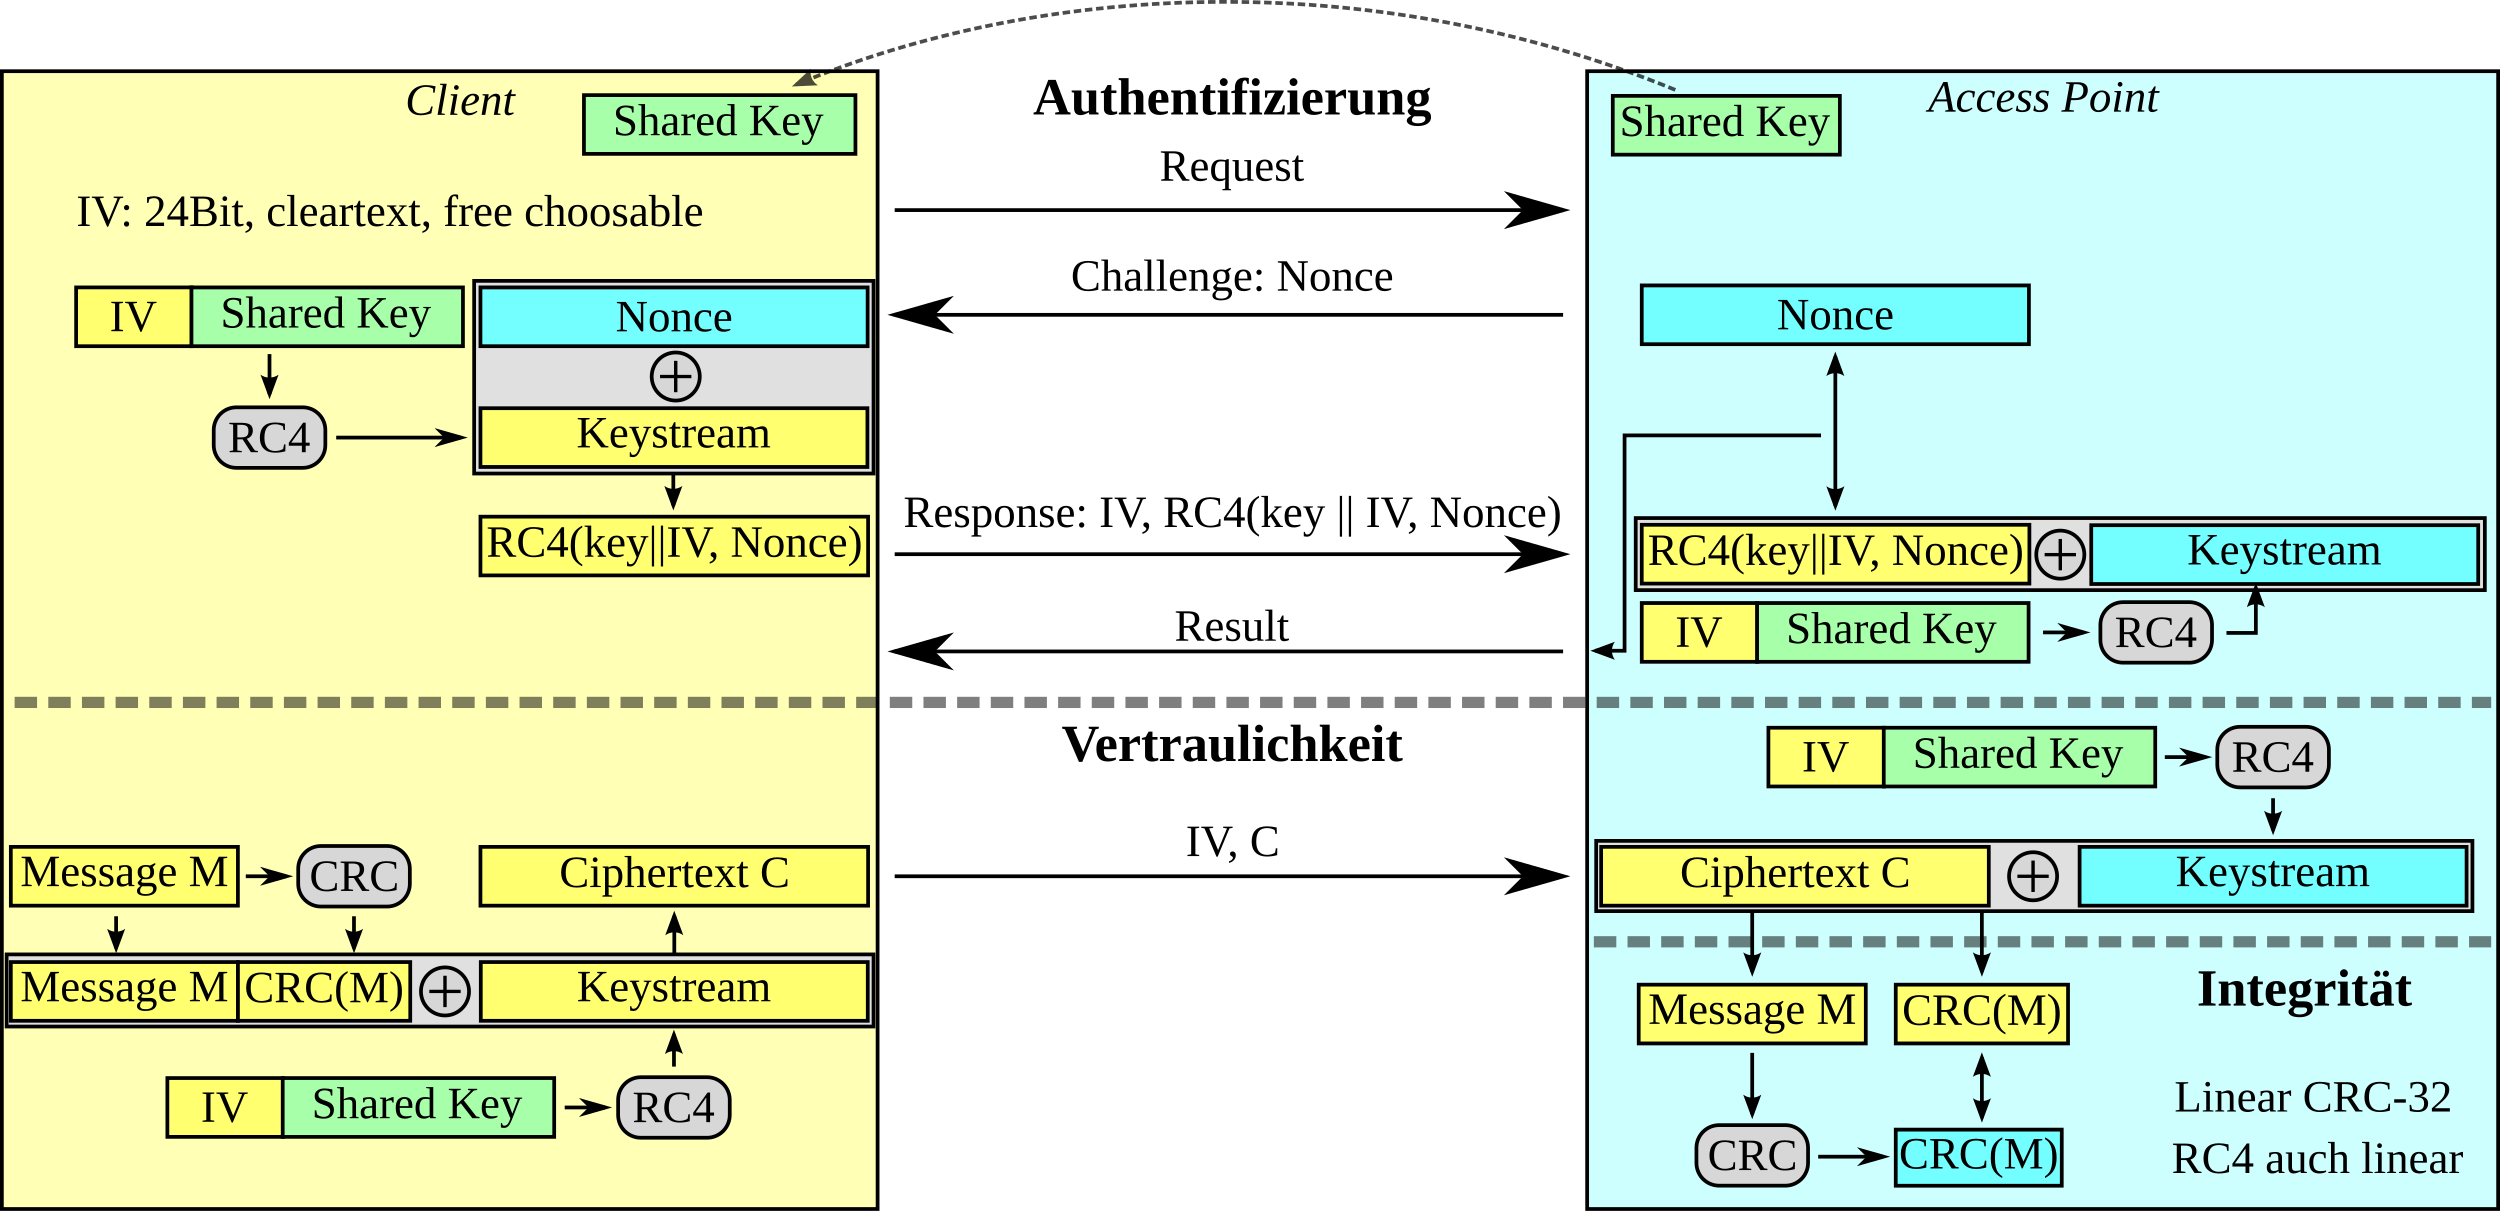
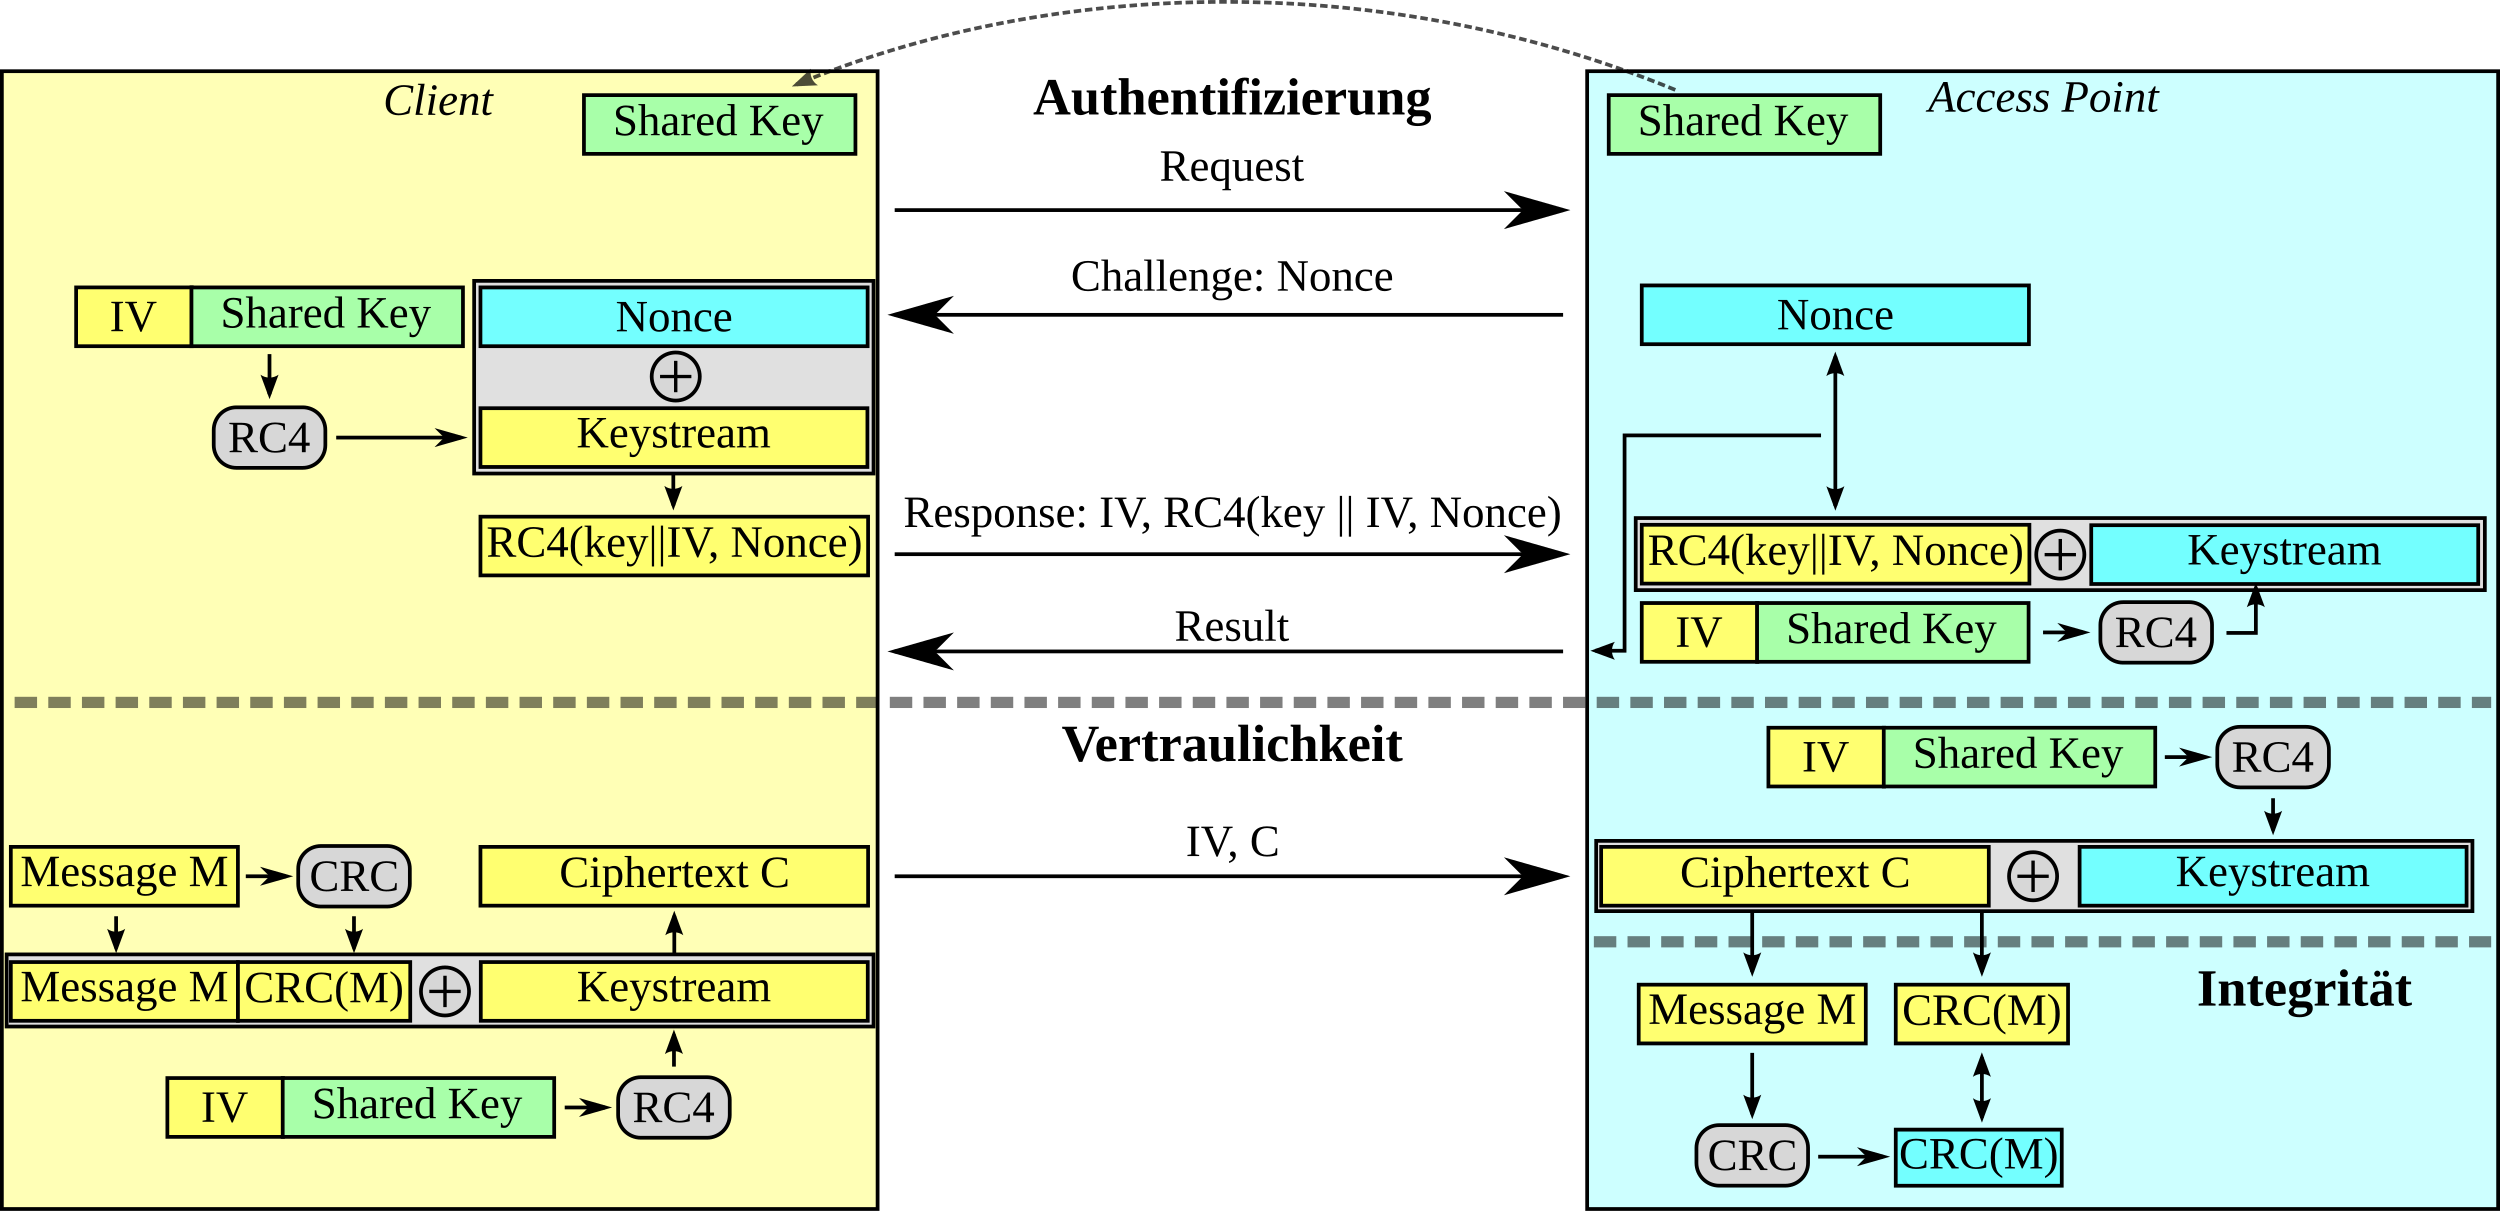
<svg xmlns="http://www.w3.org/2000/svg" width="668.43" height="323.746" id="svg2" version="1.1">
  <defs id="defs4">
    <marker orient="auto" refY="0" refX="0" id="Arrow2Mstart" style="overflow:visible">
      <path id="path4628" style="fill-rule:evenodd;stroke-width:0.625;stroke-linejoin:round" d="M 8.719,4.034 -2.207,0.016 8.719,-4.002 c -1.745,2.372 -1.735,5.617 -6e-7,8.035 z" transform="scale(0.6,0.6)" />
    </marker>
    <marker orient="auto" refY="0" refX="0" id="Arrow1Mstart" style="overflow:visible">
      <path id="path4610" d="M 0,0 5,-5 -12.5,0 5,5 0,0 z" style="fill-rule:evenodd;stroke:#000000;stroke-width:1pt" transform="matrix(0.4,0,0,0.4,4,0)" />
    </marker>
    <marker orient="auto" refY="0" refX="0" id="Arrow1Mend" style="overflow:visible">
      <path id="path3780" d="M 0,0 5,-5 -12.5,0 5,5 0,0 z" style="fill-rule:evenodd;stroke:#000000;stroke-width:1pt" transform="matrix(-0.4,0,0,-0.4,-4,0)" />
    </marker>
    <marker orient="auto" refY="0" refX="0" id="Arrow2Mend" style="overflow:visible">
      <path id="path3798" style="fill-rule:evenodd;stroke-width:0.625;stroke-linejoin:round" d="M 8.719,4.034 -2.207,0.016 8.719,-4.002 c -1.745,2.372 -1.735,5.617 -6e-7,8.035 z" transform="scale(-0.6,-0.6)" />
    </marker>
    <marker orient="auto" refY="0" refX="0" id="Arrow1Lend" style="overflow:visible">
      <path id="path3774" d="M 0,0 5,-5 -12.5,0 5,5 0,0 z" style="fill-rule:evenodd;stroke:#000000;stroke-width:1pt" transform="matrix(-0.8,0,0,-0.8,-10,0)" />
    </marker>
  </defs>
  <g id="layer1" transform="translate(-47.07039,3.098945)">
    <rect y="15.934" x="471.429" height="304.214" width="243.571" id="rect3755" style="fill:#cdffff;fill-opacity:1;stroke:#000000;stroke-width:1;stroke-linecap:round;stroke-miterlimit:4;stroke-opacity:1;stroke-dasharray:none" />
    <rect style="fill:#e0e0e0;fill-opacity:1;stroke:#000000;stroke-width:1;stroke-linecap:round;stroke-miterlimit:4;stroke-opacity:1;stroke-dasharray:none;stroke-dashoffset:0" id="rect4335" width="227.032" height="19.267" x="484.416" y="135.42" />
    <rect style="fill:#e0e0e0;fill-opacity:1;stroke:#000000;stroke-width:1;stroke-linecap:round;stroke-miterlimit:4;stroke-opacity:1;stroke-dasharray:none;stroke-dashoffset:0" id="rect4297" width="234.286" height="18.781" x="415" y="224.821" transform="translate(58.84375,-3.09375)" />
    <rect style="fill:#ffffb6;fill-opacity:1;stroke:#000000;stroke-width:1;stroke-linecap:round;stroke-miterlimit:4;stroke-opacity:1;stroke-dasharray:none" id="rect6168" width="234.144" height="304.214" x="47.57" y="15.934" />
    <rect style="fill:#e0e0e0;fill-opacity:1;stroke:#000000;stroke-width:1;stroke-linecap:round;stroke-miterlimit:4;stroke-opacity:1;stroke-dasharray:none;stroke-dashoffset:0" id="rect4295" width="231.786" height="19.286" x="-10" y="255.179" transform="translate(58.84375,-3.09375)" />
    <rect style="fill:#e0e0e0;fill-opacity:1;stroke:#000000;stroke-width:1;stroke-linecap:round;stroke-miterlimit:4;stroke-opacity:1;stroke-dasharray:none;stroke-dashoffset:0" id="rect4277" width="106.786" height="51.512" x="115" y="75.096" transform="translate(58.84375,-3.09375)" />
    <path id="path6150" d="m 473.225,248.707 239.911,0" style="opacity:0.5;fill:none;stroke:#000000;stroke-width:3;stroke-linecap:butt;stroke-linejoin:miter;stroke-miterlimit:4;stroke-opacity:1;stroke-dasharray:6, 3;stroke-dashoffset:0" />
    <text xml:space="preserve" style="font-size:12px;font-style:normal;font-variant:normal;font-weight:normal;font-stretch:normal;line-height:125%;letter-spacing:0px;word-spacing:0px;fill:#000000;fill-opacity:1;stroke:none;font-family:Liberation Serif;-inkscape-font-specification:Liberation Serif" x="562.611" y="26.752" id="text3757">
      <tspan id="tspan3759" x="562.611" y="26.752" style="font-style:italic;-inkscape-font-specification:Liberation Serif Italic">Access Point</tspan>
    </text>
-     <text xml:space="preserve" style="font-size:12px;font-style:normal;font-variant:normal;font-weight:normal;font-stretch:normal;line-height:125%;letter-spacing:0px;word-spacing:0px;fill:#000000;fill-opacity:1;stroke:none;font-family:Liberation Serif;-inkscape-font-specification:Liberation Serif" x="155.418" y="27.61" id="text3761">
-       <tspan id="tspan3763" x="155.418" y="27.61" style="font-style:italic;-inkscape-font-specification:Liberation Serif Italic">Client</tspan>
+     <text xml:space="preserve" style="font-size:12px;font-style:normal;font-variant:normal;font-weight:normal;font-stretch:normal;line-height:125%;letter-spacing:0px;word-spacing:0px;fill:#000000;fill-opacity:1;stroke:none;font-family:Liberation Serif;-inkscape-font-specification:Liberation Serif" x="149.525" y="27.61" id="text3761">
+       <tspan id="tspan3763" x="149.525" y="27.61" style="font-style:italic;-inkscape-font-specification:Liberation Serif Italic">Client</tspan>
    </text>
    <path style="fill:none;stroke:#000000;stroke-width:1px;stroke-linecap:butt;stroke-linejoin:miter;stroke-opacity:1;marker-end:url(#Arrow1Lend)" d="m 286.286,53.076 178.714,0" id="path3765" />
    <text xml:space="preserve" style="font-size:12px;font-style:normal;font-variant:normal;font-weight:normal;font-stretch:normal;line-height:125%;letter-spacing:0px;word-spacing:0px;fill:#000000;fill-opacity:1;stroke:none;font-family:Liberation Serif;-inkscape-font-specification:Liberation Serif" x="357.107" y="45.219" id="text4763">
      <tspan id="tspan4765" x="357.107" y="45.219">Request</tspan>
    </text>
    <text xml:space="preserve" style="font-size:12px;font-style:normal;font-variant:normal;font-weight:normal;font-stretch:normal;line-height:125%;letter-spacing:0px;word-spacing:0px;fill:#000000;fill-opacity:1;stroke:none;font-family:Liberation Serif;-inkscape-font-specification:Liberation Serif" x="333.394" y="74.618" id="text4775">
      <tspan id="tspan4777" x="333.394" y="74.618">Challenge: Nonce</tspan>
    </text>
    <text xml:space="preserve" style="font-size:12px;font-style:normal;font-variant:normal;font-weight:normal;font-stretch:normal;line-height:125%;letter-spacing:0px;word-spacing:0px;fill:#000000;fill-opacity:1;stroke:none;font-family:Liberation Serif;-inkscape-font-specification:Liberation Serif" x="288.625" y="137.801" id="text4779">
      <tspan id="tspan4781" x="288.625" y="137.801">Response: IV, RC4(key || IV, Nonce)</tspan>
    </text>
    <text xml:space="preserve" style="font-size:12px;font-style:normal;font-variant:normal;font-weight:normal;font-stretch:normal;line-height:125%;letter-spacing:0px;word-spacing:0px;fill:#000000;fill-opacity:1;stroke:none;font-family:Liberation Serif;-inkscape-font-specification:Liberation Serif" x="361.103" y="168.219" id="text4783">
      <tspan id="tspan4785" x="361.103" y="168.219">Result</tspan>
    </text>
    <text xml:space="preserve" style="font-size:12px;font-style:normal;font-variant:normal;font-weight:normal;font-stretch:normal;line-height:125%;letter-spacing:0px;word-spacing:0px;fill:#000000;fill-opacity:1;stroke:none;font-family:Liberation Serif;-inkscape-font-specification:Liberation Serif" x="323.279" y="27.505" id="text4787">
      <tspan id="tspan4789" x="323.279" y="27.505" style="font-size:14px;font-weight:bold;-inkscape-font-specification:Liberation Serif Bold">Authentifizierung</tspan>
    </text>
    <text xml:space="preserve" style="font-size:12px;font-style:normal;font-variant:normal;font-weight:normal;font-stretch:normal;line-height:125%;letter-spacing:0px;word-spacing:0px;fill:#000000;fill-opacity:1;stroke:none;font-family:Liberation Serif;-inkscape-font-specification:Liberation Serif" x="634.465" y="265.776" id="text4791">
      <tspan id="tspan4793" x="634.465" y="265.776" style="font-size:14px;font-weight:bold;-inkscape-font-specification:Liberation Serif Bold">Integrität</tspan>
    </text>
    <text xml:space="preserve" style="font-size:12px;font-style:normal;font-variant:normal;font-weight:normal;font-stretch:normal;line-height:125%;letter-spacing:0px;word-spacing:0px;fill:#000000;fill-opacity:1;stroke:none;font-family:Liberation Serif;-inkscape-font-specification:Liberation Serif" x="330.907" y="200.378" id="text4795">
      <tspan id="tspan4797" x="330.907" y="200.378" style="font-size:14px;font-weight:bold;-inkscape-font-specification:Liberation Serif Bold">Vertraulichkeit</tspan>
    </text>
-     <text xml:space="preserve" style="font-size:12px;font-style:normal;font-variant:normal;font-weight:normal;font-stretch:normal;line-height:125%;letter-spacing:0px;word-spacing:0px;fill:#000000;fill-opacity:1;stroke:none;font-family:Liberation Serif;-inkscape-font-specification:Liberation Serif" x="628.434" y="294.103" id="text4818">
-       <tspan id="tspan4820" x="628.434" y="294.103">Linear CRC-32</tspan>
-     </text>
-     <text xml:space="preserve" style="font-size:12px;font-style:normal;font-variant:normal;font-weight:normal;font-stretch:normal;line-height:125%;letter-spacing:0px;word-spacing:0px;fill:#000000;fill-opacity:1;stroke:none;font-family:Liberation Serif;-inkscape-font-specification:Liberation Serif" x="67.483" y="57.33" id="text4822">
-       <tspan id="tspan4824" x="67.483" y="57.33">IV: 24Bit, cleartext, free choosable</tspan>
-     </text>
-     <text xml:space="preserve" style="font-size:12px;font-style:normal;font-variant:normal;font-weight:normal;font-stretch:normal;line-height:125%;letter-spacing:0px;word-spacing:0px;fill:#000000;fill-opacity:1;stroke:none;font-family:Liberation Serif;-inkscape-font-specification:Liberation Serif" x="627.72" y="310.531" id="text4826">
-       <tspan id="tspan4828" x="627.72" y="310.531">RC4 auch linear</tspan>
-     </text>
    <text xml:space="preserve" style="font-size:12px;font-style:normal;font-variant:normal;font-weight:normal;font-stretch:normal;line-height:125%;letter-spacing:0px;word-spacing:0px;fill:#000000;fill-opacity:1;stroke:none;font-family:Liberation Serif;-inkscape-font-specification:Liberation Serif" x="364.117" y="225.791" id="text5438">
      <tspan id="tspan5440" x="364.117" y="225.791">IV, C</tspan>
    </text>
-     <g id="g6163" transform="translate(-21.71828,3.030458)">
-       <rect style="fill:#a8ffa9;fill-opacity:1;stroke:#000000;stroke-width:1;stroke-linecap:round;stroke-miterlimit:4;stroke-opacity:1;stroke-dasharray:none" id="rect5479" width="60.714" height="15.714" x="500" y="19.505" />
-       <text xml:space="preserve" style="font-size:12px;font-style:normal;font-variant:normal;font-weight:normal;font-stretch:normal;line-height:125%;letter-spacing:0px;word-spacing:0px;fill:#000000;fill-opacity:1;stroke:none;font-family:Liberation Serif;-inkscape-font-specification:Liberation Serif" x="501.819" y="30.23" id="text5475">
-         <tspan id="tspan5477" x="501.819" y="30.23">Shared Key</tspan>
-       </text>
-     </g>
    <g id="g6394" transform="translate(-68.96666,-3.178397)">
      <rect ry="6.074" y="108.983" x="173.181" height="16.188" width="29.846" id="rect5566" style="fill:#d7d7d7;fill-opacity:1;stroke:#000000;stroke-width:1;stroke-linecap:round;stroke-miterlimit:4;stroke-opacity:1;stroke-dasharray:none" />
      <text id="text5562" y="120.991" x="177.01" style="font-size:12px;font-style:normal;font-variant:normal;font-weight:normal;font-stretch:normal;line-height:125%;letter-spacing:0px;word-spacing:0px;fill:#000000;fill-opacity:1;stroke:none;font-family:Liberation Serif;-inkscape-font-specification:Liberation Serif" xml:space="preserve">
        <tspan y="120.991" x="177.01" id="tspan5564">RC4</tspan>
      </text>
    </g>
    <g id="g6426" transform="translate(-21.46574,-2.020305)">
      <path transform="translate(-72.93331,-152.7672)" d="m 328.571,252.362 c 0,3.55 -2.878,6.429 -6.429,6.429 -3.55,0 -6.429,-2.878 -6.429,-6.429 0,-3.55 2.878,-6.429 6.429,-6.429 3.55,0 6.429,2.878 6.429,6.429 z" id="path5807" style="fill:#d7d7d7;fill-opacity:1;stroke:#000000;stroke-width:1;stroke-linecap:round;stroke-miterlimit:4;stroke-opacity:1;stroke-dasharray:none" />
      <text id="text5809" y="105.572" x="244.125" style="font-size:12px;font-style:normal;font-variant:normal;font-weight:normal;font-stretch:normal;line-height:125%;letter-spacing:0px;word-spacing:0px;fill:#000000;fill-opacity:1;stroke:none;font-family:Liberation Serif;-inkscape-font-specification:Liberation Serif" xml:space="preserve">
        <tspan style="font-size:18px" y="105.572" x="244.125" id="tspan5811">+</tspan>
      </text>
    </g>
    <path id="path5818" d="m 136.963,113.898 33.214,0" style="fill:none;stroke:#000000;stroke-width:1px;stroke-linecap:butt;stroke-linejoin:miter;stroke-opacity:1;marker-end:url(#Arrow1Mend)" />
    <path id="path5862" d="m 112.789,231.192 10.714,0" style="fill:none;stroke:#000000;stroke-width:1px;stroke-linecap:butt;stroke-linejoin:miter;stroke-opacity:1;marker-end:url(#Arrow1Mend)" />
    <path id="path5919" d="m 198.061,293.009 10.714,0" style="fill:none;stroke:#000000;stroke-width:1px;stroke-linecap:butt;stroke-linejoin:miter;stroke-opacity:1;marker-end:url(#Arrow1Mend)" />
    <g id="g6418" transform="translate(-42.5,1.735461)">
      <path style="fill:#d7d7d7;fill-opacity:1;stroke:#000000;stroke-width:1;stroke-linecap:round;stroke-miterlimit:4;stroke-opacity:1;stroke-dasharray:none" id="path5923" d="m 328.571,252.362 c 0,3.55 -2.878,6.429 -6.429,6.429 -3.55,0 -6.429,-2.878 -6.429,-6.429 0,-3.55 2.878,-6.429 6.429,-6.429 3.55,0 6.429,2.878 6.429,6.429 z" transform="translate(-113.5906,7.884586)" />
      <text xml:space="preserve" style="font-size:12px;font-style:normal;font-variant:normal;font-weight:normal;font-stretch:normal;line-height:125%;letter-spacing:0px;word-spacing:0px;fill:#000000;fill-opacity:1;stroke:none;font-family:Liberation Serif;-inkscape-font-specification:Liberation Serif" x="203.468" y="266.223" id="text5925">
        <tspan id="tspan5927" x="203.468" y="266.223" style="font-size:18px">+</tspan>
      </text>
    </g>
    <path style="fill:none;stroke:#000000;stroke-width:1px;stroke-linecap:butt;stroke-linejoin:miter;stroke-opacity:1;marker-end:url(#Arrow1Mend)" d="m 625.884,199.328 10.714,0" id="path5986" />
    <g id="g6458" transform="translate(32.5,-6.565814)">
      <path style="fill:#d7d7d7;fill-opacity:1;stroke:#000000;stroke-width:1;stroke-linecap:round;stroke-miterlimit:4;stroke-opacity:1;stroke-dasharray:none" id="path6008" d="m 328.571,252.362 c 0,3.55 -2.878,6.429 -6.429,6.429 -3.55,0 -6.429,-2.878 -6.429,-6.429 0,-3.55 2.878,-6.429 6.429,-6.429 3.55,0 6.429,2.878 6.429,6.429 z" transform="translate(236.0181,-14.60418)" />
      <text xml:space="preserve" style="font-size:12px;font-style:normal;font-variant:normal;font-weight:normal;font-stretch:normal;line-height:125%;letter-spacing:0px;word-spacing:0px;fill:#000000;fill-opacity:1;stroke:none;font-family:Liberation Serif;-inkscape-font-specification:Liberation Serif" x="553.077" y="243.735" id="text6010">
        <tspan id="tspan6012" x="553.077" y="243.735" style="font-size:18px">+</tspan>
      </text>
    </g>
    <g id="g6386" transform="translate(-6.285919,-3.030458)">
      <rect y="301.963" x="560.228" height="15" width="44.387" id="rect6046" style="fill:#73ffff;fill-opacity:1;stroke:#000000;stroke-width:1;stroke-linecap:round;stroke-miterlimit:4;stroke-opacity:1;stroke-dasharray:none" />
      <text id="text6048" y="312.349" x="561.081" style="font-size:12px;font-style:normal;font-variant:normal;font-weight:normal;font-stretch:normal;line-height:125%;letter-spacing:0px;word-spacing:0px;fill:#000000;fill-opacity:1;stroke:none;font-family:Liberation Serif;-inkscape-font-specification:Liberation Serif" xml:space="preserve">
        <tspan y="312.349" x="561.081" id="tspan6050">CRC(M)</tspan>
      </text>
    </g>
    <path style="opacity:0.7;fill:none;stroke:#000000;stroke-width:1;stroke-linecap:butt;stroke-linejoin:miter;stroke-miterlimit:4;stroke-opacity:1;stroke-dasharray:2, 1;stroke-dashoffset:0;marker-end:url(#Arrow2Mend)" d="M 495,20.934 C 412.232,-13.067 323.777,-7.264 260,19.505" id="path6068" />
    <g id="g6442" transform="translate(-63.5135,43.5205)">
      <path style="fill:#d7d7d7;fill-opacity:1;stroke:#000000;stroke-width:1;stroke-linecap:round;stroke-miterlimit:4;stroke-opacity:1;stroke-dasharray:none" id="path3189" d="m 328.571,252.362 c 0,3.55 -2.878,6.429 -6.429,6.429 -3.55,0 -6.429,-2.878 -6.429,-6.429 0,-3.55 2.878,-6.429 6.429,-6.429 3.55,0 6.429,2.878 6.429,6.429 z" transform="translate(339.3122,-150.684)" />
      <text xml:space="preserve" style="font-size:12px;font-style:normal;font-variant:normal;font-weight:normal;font-stretch:normal;line-height:125%;letter-spacing:0px;word-spacing:0px;fill:#000000;fill-opacity:1;stroke:none;font-family:Liberation Serif;-inkscape-font-specification:Liberation Serif" x="656.371" y="107.655" id="text3191">
        <tspan id="tspan3193" x="656.371" y="107.655" style="font-size:18px">+</tspan>
      </text>
    </g>
    <g id="g6503" transform="translate(-4.4335937e-6,50.35714)">
      <rect style="fill:#ffff70;fill-opacity:1;stroke:#000000;stroke-width:1;stroke-linecap:round;stroke-miterlimit:4;stroke-opacity:1;stroke-dasharray:none" id="rect4031" width="103.465" height="15.714" x="175.529" y="55.684" />
      <text id="text5822" y="66.175" x="201.199" style="font-size:12px;font-style:normal;font-variant:normal;font-weight:normal;font-stretch:normal;line-height:125%;letter-spacing:0px;word-spacing:0px;fill:#000000;fill-opacity:1;stroke:none;font-family:Liberation Serif;-inkscape-font-specification:Liberation Serif" xml:space="preserve">
        <tspan y="66.175" x="201.199" id="tspan5824">Keystream</tspan>
      </text>
    </g>
    <g id="g6495" transform="translate(108.2143,-18.18275)">
      <rect style="fill:#73ffff;fill-opacity:1;stroke:#000000;stroke-width:1;stroke-linecap:round;stroke-miterlimit:4;stroke-opacity:1;stroke-dasharray:none" id="rect4038" width="103.52" height="15.714" x="67.315" y="91.934" />
      <text xml:space="preserve" style="font-size:12px;font-style:normal;font-variant:normal;font-weight:normal;font-stretch:normal;line-height:125%;letter-spacing:0px;word-spacing:0px;fill:#000000;fill-opacity:1;stroke:none;font-family:Liberation Serif;-inkscape-font-specification:Liberation Serif" x="103.451" y="103.661" id="text5854">
        <tspan id="tspan5856" x="103.451" y="103.661">Nonce</tspan>
      </text>
    </g>
    <path style="fill:none;stroke:#000000;stroke-width:1px;stroke-linecap:butt;stroke-linejoin:miter;stroke-opacity:1;marker-end:url(#Arrow2Mend)" d="m 227.098,123.47 0,8.586" id="path4056" />
    <g id="g6218" transform="translate(-1.20142,-3.158266)">
      <rect style="fill:#ffff70;fill-opacity:1;stroke:#000000;stroke-width:1;stroke-linecap:round;stroke-miterlimit:4;stroke-opacity:1;stroke-dasharray:none" id="rect4434" width="103.646" height="15.714" x="176.731" y="138.198" />
      <text id="text4430" y="148.923" x="178.33" style="font-size:12px;font-style:normal;font-variant:normal;font-weight:normal;font-stretch:normal;line-height:125%;letter-spacing:0px;word-spacing:0px;fill:#000000;fill-opacity:1;stroke:none;font-family:Liberation Serif;-inkscape-font-specification:Liberation Serif" xml:space="preserve">
        <tspan y="148.923" x="178.33" id="tspan4432">RC4(key||IV, Nonce)</tspan>
      </text>
    </g>
    <g id="g6274" transform="translate(7.889973,-5.60556)">
      <rect y="142.825" x="478.139" height="15.714" width="103.646" id="rect4489" style="fill:#ffff70;fill-opacity:1;stroke:#000000;stroke-width:1;stroke-linecap:round;stroke-miterlimit:4;stroke-opacity:1;stroke-dasharray:none" />
      <text xml:space="preserve" style="font-size:12px;font-style:normal;font-variant:normal;font-weight:normal;font-stretch:normal;line-height:125%;letter-spacing:0px;word-spacing:0px;fill:#000000;fill-opacity:1;stroke:none;font-family:Liberation Serif;-inkscape-font-specification:Liberation Serif" x="479.738" y="153.55" id="text4485">
        <tspan id="tspan4487" x="479.738" y="153.55">RC4(key||IV, Nonce)</tspan>
      </text>
    </g>
    <path style="fill:none;stroke:#000000;stroke-width:1px;stroke-linecap:butt;stroke-linejoin:miter;stroke-opacity:1;marker-start:url(#Arrow2Mstart);marker-end:url(#Arrow2Mend)" d="m 537.789,132.127 0,-39.901" id="path4598" />
    <g id="g6234" transform="translate(-40.25562,6.789323)">
      <rect style="fill:#ffff70;fill-opacity:1;stroke:#000000;stroke-width:1;stroke-linecap:round;stroke-miterlimit:4;stroke-opacity:1;stroke-dasharray:none" id="rect5810" width="60.714" height="15.714" x="90.22" y="216.546" />
      <text id="text5540" y="227.037" x="92.769" style="font-size:12px;font-style:normal;font-variant:normal;font-weight:normal;font-stretch:normal;line-height:125%;letter-spacing:0px;word-spacing:0px;fill:#000000;fill-opacity:1;stroke:none;font-family:Liberation Serif;-inkscape-font-specification:Liberation Serif" xml:space="preserve">
        <tspan y="227.037" x="92.769" id="tspan5542">Message M</tspan>
      </text>
    </g>
    <g id="g6402" transform="translate(-41.18676,7.483698)">
      <rect style="fill:#d7d7d7;fill-opacity:1;stroke:#000000;stroke-width:1;stroke-linecap:round;stroke-miterlimit:4;stroke-opacity:1;stroke-dasharray:none" id="rect5823" width="29.846" height="16.188" x="167.989" y="215.615" ry="6.074" />
      <text xml:space="preserve" style="font-size:12px;font-style:normal;font-variant:normal;font-weight:normal;font-stretch:normal;line-height:125%;letter-spacing:0px;word-spacing:0px;fill:#000000;fill-opacity:1;stroke:none;font-family:Liberation Serif;-inkscape-font-specification:Liberation Serif" x="170.979" y="227.623" id="text5586">
        <tspan id="tspan5588" x="170.979" y="227.623">CRC</tspan>
      </text>
    </g>
    <g id="g6250" transform="translate(-40.35714,1.213876)">
      <rect y="252.911" x="90.322" height="15.714" width="60.714" id="rect5844" style="fill:#ffff70;fill-opacity:1;stroke:#000000;stroke-width:1;stroke-linecap:round;stroke-miterlimit:4;stroke-opacity:1;stroke-dasharray:none" />
      <text xml:space="preserve" style="font-size:12px;font-style:normal;font-variant:normal;font-weight:normal;font-stretch:normal;line-height:125%;letter-spacing:0px;word-spacing:0px;fill:#000000;fill-opacity:1;stroke:none;font-family:Liberation Serif;-inkscape-font-specification:Liberation Serif" x="92.87" y="263.402" id="text5840">
        <tspan id="tspan5842" x="92.87" y="263.402">Message M</tspan>
      </text>
    </g>
    <g id="g6242" transform="translate(-41.25,1.213881)">
      <rect style="fill:#ffff70;fill-opacity:1;stroke:#000000;stroke-width:1;stroke-linecap:round;stroke-miterlimit:4;stroke-opacity:1;stroke-dasharray:none" id="rect5846" width="46.067" height="15.714" x="151.941" y="252.911" />
      <text id="text5874" y="263.654" x="153.635" style="font-size:12px;font-style:normal;font-variant:normal;font-weight:normal;font-stretch:normal;line-height:125%;letter-spacing:0px;word-spacing:0px;fill:#000000;fill-opacity:1;stroke:none;font-family:Liberation Serif;-inkscape-font-specification:Liberation Serif" xml:space="preserve">
        <tspan y="263.654" x="153.635" id="tspan5876">CRC(M)</tspan>
      </text>
    </g>
    <g id="g6413" transform="translate(-19.39119,1.115177)">
      <rect style="fill:#d7d7d7;fill-opacity:1;stroke:#000000;stroke-width:1;stroke-linecap:round;stroke-miterlimit:4;stroke-opacity:1;stroke-dasharray:none" id="rect5879" width="29.846" height="16.188" x="231.73" y="283.8" ry="6.074" />
      <text xml:space="preserve" style="font-size:12px;font-style:normal;font-variant:normal;font-weight:normal;font-stretch:normal;line-height:125%;letter-spacing:0px;word-spacing:0px;fill:#000000;fill-opacity:1;stroke:none;font-family:Liberation Serif;-inkscape-font-specification:Liberation Serif" x="235.558" y="295.808" id="text5875">
        <tspan id="tspan5877" x="235.558" y="295.808">RC4</tspan>
      </text>
    </g>
    <g id="g4256">
      <rect style="fill:#ffff70;fill-opacity:1;stroke:#000000;stroke-width:1;stroke-linecap:round;stroke-miterlimit:4;stroke-opacity:1;stroke-dasharray:none" id="rect5881" width="103.646" height="15.714" x="175.529" y="223.335" />
      <text id="text5933" y="234.078" x="196.611" style="font-size:12px;font-style:normal;font-variant:normal;font-weight:normal;font-stretch:normal;line-height:125%;letter-spacing:0px;word-spacing:0px;fill:#000000;fill-opacity:1;stroke:none;font-family:Liberation Serif;-inkscape-font-specification:Liberation Serif" xml:space="preserve">
        <tspan y="234.078" x="196.611" id="tspan5935">Ciphertext C</tspan>
      </text>
    </g>
    <path style="opacity:0.5;fill:none;stroke:#000000;stroke-width:3;stroke-linecap:butt;stroke-linejoin:miter;stroke-miterlimit:4;stroke-opacity:1;stroke-dasharray:6, 3;stroke-dashoffset:0" d="m 50.981,184.707 662.155,0" id="path5892" />
    <g id="g6450" transform="translate(54.5863,-10.52302)">
      <rect ry="6.074" y="201.757" x="585.324" height="16.188" width="29.846" id="rect5908" style="fill:#d7d7d7;fill-opacity:1;stroke:#000000;stroke-width:1;stroke-linecap:round;stroke-miterlimit:4;stroke-opacity:1;stroke-dasharray:none" />
      <text id="text5904" y="213.765" x="589.152" style="font-size:12px;font-style:normal;font-variant:normal;font-weight:normal;font-stretch:normal;line-height:125%;letter-spacing:0px;word-spacing:0px;fill:#000000;fill-opacity:1;stroke:none;font-family:Liberation Serif;-inkscape-font-specification:Liberation Serif" xml:space="preserve">
        <tspan y="213.765" x="589.152" id="tspan5906">RC4</tspan>
      </text>
    </g>
    <path style="fill:none;stroke:#000000;stroke-width:1px;stroke-linecap:butt;stroke-linejoin:miter;stroke-opacity:1;marker-end:url(#Arrow2Mend)" d="m 654.823,210.329 0,8.586" id="path5910" />
    <g id="g6466" transform="translate(-11.4382,-3.788072)">
      <rect ry="6.074" y="301.518" x="512.088" height="16.188" width="29.846" id="rect6140" style="fill:#d7d7d7;fill-opacity:1;stroke:#000000;stroke-width:1;stroke-linecap:round;stroke-miterlimit:4;stroke-opacity:1;stroke-dasharray:none" />
      <text id="text6136" y="313.526" x="515.078" style="font-size:12px;font-style:normal;font-variant:normal;font-weight:normal;font-stretch:normal;line-height:125%;letter-spacing:0px;word-spacing:0px;fill:#000000;fill-opacity:1;stroke:none;font-family:Liberation Serif;-inkscape-font-specification:Liberation Serif" xml:space="preserve">
        <tspan y="313.526" x="515.078" id="tspan6138">CRC</tspan>
      </text>
    </g>
    <path id="path6142" d="m 515.563,240.846 0,15.91" style="fill:none;stroke:#000000;stroke-width:1px;stroke-linecap:butt;stroke-linejoin:miter;stroke-opacity:1;marker-end:url(#Arrow2Mend)" />
    <path style="fill:none;stroke:#000000;stroke-width:1px;stroke-linecap:butt;stroke-linejoin:miter;stroke-opacity:1;marker-end:url(#Arrow2Mend)" d="m 515.563,278.41 0,16.415" id="path6144" />
    <path id="path6146" d="m 533.203,306.166 17.28,0" style="fill:none;stroke:#000000;stroke-width:1px;stroke-linecap:butt;stroke-linejoin:miter;stroke-opacity:1;marker-end:url(#Arrow1Mend)" />
    <path id="path6148" d="m 576.975,279.592 0,16.162" style="fill:none;stroke:#000000;stroke-width:1px;stroke-linecap:butt;stroke-linejoin:miter;stroke-opacity:1;marker-start:url(#Arrow2Mstart);marker-end:url(#Arrow2Mend)" />
    <path id="path6152" d="m 141.715,241.882 0,8.586" style="fill:none;stroke:#000000;stroke-width:1px;stroke-linecap:butt;stroke-linejoin:miter;stroke-opacity:1;marker-end:url(#Arrow2Mend)" />
    <path style="fill:none;stroke:#000000;stroke-width:1px;stroke-linecap:butt;stroke-linejoin:miter;stroke-opacity:1;marker-end:url(#Arrow2Mend)" d="m 78.115,241.882 0,8.586" id="path6154" />
    <path id="path6156" d="m 227.362,252.096 0,-10.372" style="fill:none;stroke:#000000;stroke-width:1px;stroke-linecap:butt;stroke-linejoin:miter;stroke-opacity:1;marker-end:url(#Arrow2Mend)" />
    <path style="fill:none;stroke:#000000;stroke-width:1px;stroke-linecap:butt;stroke-linejoin:miter;stroke-opacity:1;marker-end:url(#Arrow2Mend)" d="m 227.271,282.083 0,-8.586" id="path6158" />
    <path id="path6175" d="m 286.286,145.076 178.714,0" style="fill:none;stroke:#000000;stroke-width:1px;stroke-linecap:butt;stroke-linejoin:miter;stroke-opacity:1;marker-end:url(#Arrow1Lend)" />
    <path style="fill:none;stroke:#000000;stroke-width:1px;stroke-linecap:butt;stroke-linejoin:miter;stroke-opacity:1;marker-end:url(#Arrow1Lend)" d="m 286.286,231.192 178.714,0" id="path6177" />
    <path id="path6179" d="m 465,81.076 -178.714,0" style="fill:none;stroke:#000000;stroke-width:1px;stroke-linecap:butt;stroke-linejoin:miter;stroke-opacity:1;marker-end:url(#Arrow1Lend)" />
    <path style="fill:none;stroke:#000000;stroke-width:1px;stroke-linecap:butt;stroke-linejoin:miter;stroke-opacity:1;marker-end:url(#Arrow1Lend)" d="m 465,171.076 -178.714,0" id="path6181" />
    <g id="g6479" transform="translate(136.1384,-95.45942)">
      <rect y="117.791" x="67.062" height="15.714" width="72.589" id="rect6481" style="fill:#a8ffa9;fill-opacity:1;stroke:#000000;stroke-width:1;stroke-linecap:round;stroke-miterlimit:4;stroke-opacity:1;stroke-dasharray:none" />
      <text id="text6483" y="128.516" x="74.819" style="font-size:12px;font-style:normal;font-variant:normal;font-weight:normal;font-stretch:normal;line-height:125%;letter-spacing:0px;word-spacing:0px;fill:#000000;fill-opacity:1;stroke:none;font-family:Liberation Serif;-inkscape-font-specification:Liberation Serif" xml:space="preserve">
        <tspan y="128.516" x="74.819" id="tspan6485">Shared Key</tspan>
      </text>
    </g>
    <path id="path6490" d="m 119.128,91.581 0,10.729" style="fill:none;stroke:#000000;stroke-width:1px;stroke-linecap:butt;stroke-linejoin:miter;stroke-opacity:1;marker-end:url(#Arrow2Mend)" />
    <g transform="translate(418.7143,-18.7147)" id="g4010">
      <rect y="91.934" x="67.315" height="15.714" width="103.52" id="rect4012" style="fill:#73ffff;fill-opacity:1;stroke:#000000;stroke-width:1;stroke-linecap:round;stroke-miterlimit:4;stroke-opacity:1;stroke-dasharray:none" />
      <text id="text4014" y="103.661" x="103.451" style="font-size:12px;font-style:normal;font-variant:normal;font-weight:normal;font-stretch:normal;line-height:125%;letter-spacing:0px;word-spacing:0px;fill:#000000;fill-opacity:1;stroke:none;font-family:Liberation Serif;-inkscape-font-specification:Liberation Serif" xml:space="preserve">
        <tspan y="103.661" x="103.451" id="tspan4016">Nonce</tspan>
      </text>
    </g>
    <g id="g4032" transform="translate(-2.892376,45.92949)">
      <rect y="91.398" x="609.101" height="15.714" width="103.465" id="rect4020" style="fill:#73ffff;fill-opacity:1;stroke:#000000;stroke-width:1;stroke-linecap:round;stroke-miterlimit:4;stroke-opacity:1;stroke-dasharray:none" />
      <text xml:space="preserve" style="font-size:12px;font-style:normal;font-variant:normal;font-weight:normal;font-stretch:normal;line-height:125%;letter-spacing:0px;word-spacing:0px;fill:#000000;fill-opacity:1;stroke:none;font-family:Liberation Serif;-inkscape-font-specification:Liberation Serif" x="634.77" y="101.889" id="text4022">
        <tspan id="tspan4024" x="634.77" y="101.889">Keystream</tspan>
      </text>
    </g>
    <g transform="translate(0.0905571,198.4413)" id="g4229">
      <rect y="55.684" x="175.529" height="15.714" width="103.465" id="rect4231" style="fill:#ffff70;fill-opacity:1;stroke:#000000;stroke-width:1;stroke-linecap:round;stroke-miterlimit:4;stroke-opacity:1;stroke-dasharray:none" />
      <text xml:space="preserve" style="font-size:12px;font-style:normal;font-variant:normal;font-weight:normal;font-stretch:normal;line-height:125%;letter-spacing:0px;word-spacing:0px;fill:#000000;fill-opacity:1;stroke:none;font-family:Liberation Serif;-inkscape-font-specification:Liberation Serif" x="201.199" y="66.175" id="text4233">
        <tspan id="tspan4235" x="201.199" y="66.175">Keystream</tspan>
      </text>
    </g>
    <g transform="translate(-35.81522,175.9325)" id="g4237">
      <rect y="109.219" x="127.634" height="15.714" width="30.915" id="rect4239" style="fill:#ffff70;fill-opacity:1;stroke:#000000;stroke-width:1;stroke-linecap:round;stroke-miterlimit:4;stroke-opacity:1;stroke-dasharray:none" />
      <text id="text4241" y="120.914" x="136.605" style="font-size:12px;font-style:normal;font-variant:normal;font-weight:normal;font-stretch:normal;line-height:125%;letter-spacing:0px;word-spacing:0px;fill:#000000;fill-opacity:1;stroke:none;font-family:Liberation Serif;-inkscape-font-specification:Liberation Serif" xml:space="preserve">
        <tspan y="120.914" x="136.605" id="tspan4243">IV</tspan>
      </text>
    </g>
    <g transform="translate(55.59699,167.3611)" id="g4245">
      <rect y="117.791" x="67.062" height="15.714" width="72.589" id="rect4247" style="fill:#a8ffa9;fill-opacity:1;stroke:#000000;stroke-width:1;stroke-linecap:round;stroke-miterlimit:4;stroke-opacity:1;stroke-dasharray:none" />
      <text id="text4249" y="128.516" x="74.819" style="font-size:12px;font-style:normal;font-variant:normal;font-weight:normal;font-stretch:normal;line-height:125%;letter-spacing:0px;word-spacing:0px;fill:#000000;fill-opacity:1;stroke:none;font-family:Liberation Serif;-inkscape-font-specification:Liberation Serif" xml:space="preserve">
        <tspan y="128.516" x="74.819" id="tspan4251">Shared Key</tspan>
      </text>
    </g>
    <g transform="translate(-5.999981,131.937)" id="g4261">
      <rect style="fill:#73ffff;fill-opacity:1;stroke:#000000;stroke-width:1;stroke-linecap:round;stroke-miterlimit:4;stroke-opacity:1;stroke-dasharray:none" id="rect4263" width="103.465" height="15.714" x="609.101" y="91.398" />
      <text id="text4265" y="101.889" x="634.77" style="font-size:12px;font-style:normal;font-variant:normal;font-weight:normal;font-stretch:normal;line-height:125%;letter-spacing:0px;word-spacing:0px;fill:#000000;fill-opacity:1;stroke:none;font-family:Liberation Serif;-inkscape-font-specification:Liberation Serif" xml:space="preserve">
        <tspan y="101.889" x="634.77" id="tspan4267">Keystream</tspan>
      </text>
    </g>
    <g id="g4269" transform="translate(299.6429,-2.0776367e-6)">
      <rect y="223.335" x="175.529" height="15.714" width="103.646" id="rect4271" style="fill:#ffff70;fill-opacity:1;stroke:#000000;stroke-width:1;stroke-linecap:round;stroke-miterlimit:4;stroke-opacity:1;stroke-dasharray:none" />
      <text xml:space="preserve" style="font-size:12px;font-style:normal;font-variant:normal;font-weight:normal;font-stretch:normal;line-height:125%;letter-spacing:0px;word-spacing:0px;fill:#000000;fill-opacity:1;stroke:none;font-family:Liberation Serif;-inkscape-font-specification:Liberation Serif" x="196.611" y="234.078" id="text4273">
        <tspan id="tspan4275" x="196.611" y="234.078">Ciphertext C</tspan>
      </text>
    </g>
    <g transform="translate(394.8933,7.26233)" id="g4279">
      <rect style="fill:#ffff70;fill-opacity:1;stroke:#000000;stroke-width:1;stroke-linecap:round;stroke-miterlimit:4;stroke-opacity:1;stroke-dasharray:none" id="rect4281" width="60.714" height="15.714" x="90.322" y="252.911" />
      <text id="text4283" y="263.402" x="92.87" style="font-size:12px;font-style:normal;font-variant:normal;font-weight:normal;font-stretch:normal;line-height:125%;letter-spacing:0px;word-spacing:0px;fill:#000000;fill-opacity:1;stroke:none;font-family:Liberation Serif;-inkscape-font-specification:Liberation Serif" xml:space="preserve">
        <tspan y="263.402" x="92.87" id="tspan4285">Message M</tspan>
      </text>
    </g>
    <g transform="translate(402.0005,7.262337)" id="g4287">
      <rect y="252.911" x="151.941" height="15.714" width="46.067" id="rect4289" style="fill:#ffff70;fill-opacity:1;stroke:#000000;stroke-width:1;stroke-linecap:round;stroke-miterlimit:4;stroke-opacity:1;stroke-dasharray:none" />
      <text xml:space="preserve" style="font-size:12px;font-style:normal;font-variant:normal;font-weight:normal;font-stretch:normal;line-height:125%;letter-spacing:0px;word-spacing:0px;fill:#000000;fill-opacity:1;stroke:none;font-family:Liberation Serif;-inkscape-font-specification:Liberation Serif" x="153.635" y="263.654" id="text4291">
        <tspan id="tspan4293" x="153.635" y="263.654">CRC(M)</tspan>
      </text>
    </g>
    <g id="g4299" transform="translate(392.2586,82.25111)">
      <rect style="fill:#ffff70;fill-opacity:1;stroke:#000000;stroke-width:1;stroke-linecap:round;stroke-miterlimit:4;stroke-opacity:1;stroke-dasharray:none" id="rect4301" width="30.915" height="15.714" x="127.634" y="109.219" />
      <text xml:space="preserve" style="font-size:12px;font-style:normal;font-variant:normal;font-weight:normal;font-stretch:normal;line-height:125%;letter-spacing:0px;word-spacing:0px;fill:#000000;fill-opacity:1;stroke:none;font-family:Liberation Serif;-inkscape-font-specification:Liberation Serif" x="136.605" y="120.914" id="text4303">
        <tspan id="tspan4305" x="136.605" y="120.914">IV</tspan>
      </text>
    </g>
    <g id="g4307" transform="translate(483.6708,73.67969)">
      <rect style="fill:#a8ffa9;fill-opacity:1;stroke:#000000;stroke-width:1;stroke-linecap:round;stroke-miterlimit:4;stroke-opacity:1;stroke-dasharray:none" id="rect4309" width="72.589" height="15.714" x="67.062" y="117.791" />
      <text xml:space="preserve" style="font-size:12px;font-style:normal;font-variant:normal;font-weight:normal;font-stretch:normal;line-height:125%;letter-spacing:0px;word-spacing:0px;fill:#000000;fill-opacity:1;stroke:none;font-family:Liberation Serif;-inkscape-font-specification:Liberation Serif" x="74.819" y="128.516" id="text4311">
        <tspan id="tspan4313" x="74.819" y="128.516">Shared Key</tspan>
      </text>
    </g>
    <path style="fill:none;stroke:#000000;stroke-width:1px;stroke-linecap:butt;stroke-linejoin:miter;stroke-opacity:1;marker-end:url(#Arrow2Mend)" d="m 576.966,240.846 0,15.91" id="path4333" />
    <g id="g4033" transform="translate(-60.21121,-35.46807)">
      <rect style="fill:#ffff70;fill-opacity:1;stroke:#000000;stroke-width:1;stroke-linecap:round;stroke-miterlimit:4;stroke-opacity:1;stroke-dasharray:none" id="rect4035" width="30.915" height="15.714" x="127.634" y="109.219" />
      <text xml:space="preserve" style="font-size:12px;font-style:normal;font-variant:normal;font-weight:normal;font-stretch:normal;line-height:125%;letter-spacing:0px;word-spacing:0px;fill:#000000;fill-opacity:1;stroke:none;font-family:Liberation Serif;-inkscape-font-specification:Liberation Serif" x="136.605" y="120.914" id="text4037">
        <tspan id="tspan4039" x="136.605" y="120.914">IV</tspan>
      </text>
    </g>
    <g id="g4041" transform="translate(31.20101,-44.03949)">
      <rect style="fill:#a8ffa9;fill-opacity:1;stroke:#000000;stroke-width:1;stroke-linecap:round;stroke-miterlimit:4;stroke-opacity:1;stroke-dasharray:none" id="rect4043" width="72.589" height="15.714" x="67.062" y="117.791" />
      <text xml:space="preserve" style="font-size:12px;font-style:normal;font-variant:normal;font-weight:normal;font-stretch:normal;line-height:125%;letter-spacing:0px;word-spacing:0px;fill:#000000;fill-opacity:1;stroke:none;font-family:Liberation Serif;-inkscape-font-specification:Liberation Serif" x="74.819" y="128.516" id="text4045">
        <tspan id="tspan4047" x="74.819" y="128.516">Shared Key</tspan>
      </text>
    </g>
    <g id="g6434" transform="translate(23.83614,47.11658)">
      <rect style="fill:#d7d7d7;fill-opacity:1;stroke:#000000;stroke-width:1;stroke-linecap:round;stroke-miterlimit:4;stroke-opacity:1;stroke-dasharray:none" id="rect4568" width="29.846" height="16.188" x="584.819" y="110.782" ry="6.074" />
      <text xml:space="preserve" style="font-size:12px;font-style:normal;font-variant:normal;font-weight:normal;font-stretch:normal;line-height:125%;letter-spacing:0px;word-spacing:0px;fill:#000000;fill-opacity:1;stroke:none;font-family:Liberation Serif;-inkscape-font-specification:Liberation Serif" x="588.647" y="122.79" id="text4564">
        <tspan id="tspan4566" x="588.647" y="122.79">RC4</tspan>
      </text>
    </g>
    <path style="fill:none;stroke:#000000;stroke-width:1px;stroke-linecap:butt;stroke-linejoin:miter;stroke-opacity:1;marker-end:url(#Arrow2Mend)" d="m 642.367,166.127 7.857,0 0,-12.1" id="path4037" />
    <g transform="translate(358.3951,48.91608)" id="g3201">
      <rect y="109.219" x="127.634" height="15.714" width="30.915" id="rect3203" style="fill:#ffff70;fill-opacity:1;stroke:#000000;stroke-width:1;stroke-linecap:round;stroke-miterlimit:4;stroke-opacity:1;stroke-dasharray:none" />
      <text id="text3205" y="120.914" x="136.605" style="font-size:12px;font-style:normal;font-variant:normal;font-weight:normal;font-stretch:normal;line-height:125%;letter-spacing:0px;word-spacing:0px;fill:#000000;fill-opacity:1;stroke:none;font-family:Liberation Serif;-inkscape-font-specification:Liberation Serif" xml:space="preserve">
        <tspan y="120.914" x="136.605" id="tspan3207">IV</tspan>
      </text>
    </g>
    <g transform="translate(449.8073,40.34465)" id="g3209">
      <rect y="117.791" x="67.062" height="15.714" width="72.589" id="rect3211" style="fill:#a8ffa9;fill-opacity:1;stroke:#000000;stroke-width:1;stroke-linecap:round;stroke-miterlimit:4;stroke-opacity:1;stroke-dasharray:none" />
      <text id="text3213" y="128.516" x="74.819" style="font-size:12px;font-style:normal;font-variant:normal;font-weight:normal;font-stretch:normal;line-height:125%;letter-spacing:0px;word-spacing:0px;fill:#000000;fill-opacity:1;stroke:none;font-family:Liberation Serif;-inkscape-font-specification:Liberation Serif" xml:space="preserve">
        <tspan y="128.516" x="74.819" id="tspan3215">Shared Key</tspan>
      </text>
    </g>
    <path id="path4067" d="m 593.325,165.993 10.714,0" style="fill:none;stroke:#000000;stroke-width:1px;stroke-linecap:butt;stroke-linejoin:miter;stroke-opacity:1;marker-end:url(#Arrow1Mend)" />
    <path style="fill:none;stroke:#000000;stroke-width:1px;stroke-linecap:butt;stroke-linejoin:miter;stroke-opacity:1;marker-end:url(#Arrow2Mend)" d="m 486.894,116.413 -52.528,0 0,57.579 -7.829,0" id="path4069" transform="translate(47.07039,-3.098945)" />
+     <g transform="translate(410.1384,-95.45942)" id="g3196">
+       <rect style="fill:#a8ffa9;fill-opacity:1;stroke:#000000;stroke-width:1;stroke-linecap:round;stroke-miterlimit:4;stroke-opacity:1;stroke-dasharray:none" id="rect3198" width="72.589" height="15.714" x="67.062" y="117.791" />
+       <text xml:space="preserve" style="font-size:12px;font-style:normal;font-variant:normal;font-weight:normal;font-stretch:normal;line-height:125%;letter-spacing:0px;word-spacing:0px;fill:#000000;fill-opacity:1;stroke:none;font-family:Liberation Serif;-inkscape-font-specification:Liberation Serif" x="74.819" y="128.516" id="text3200">
+         <tspan id="tspan3202" x="74.819" y="128.516">Shared Key</tspan>
+       </text>
+     </g>
  </g>
</svg>
